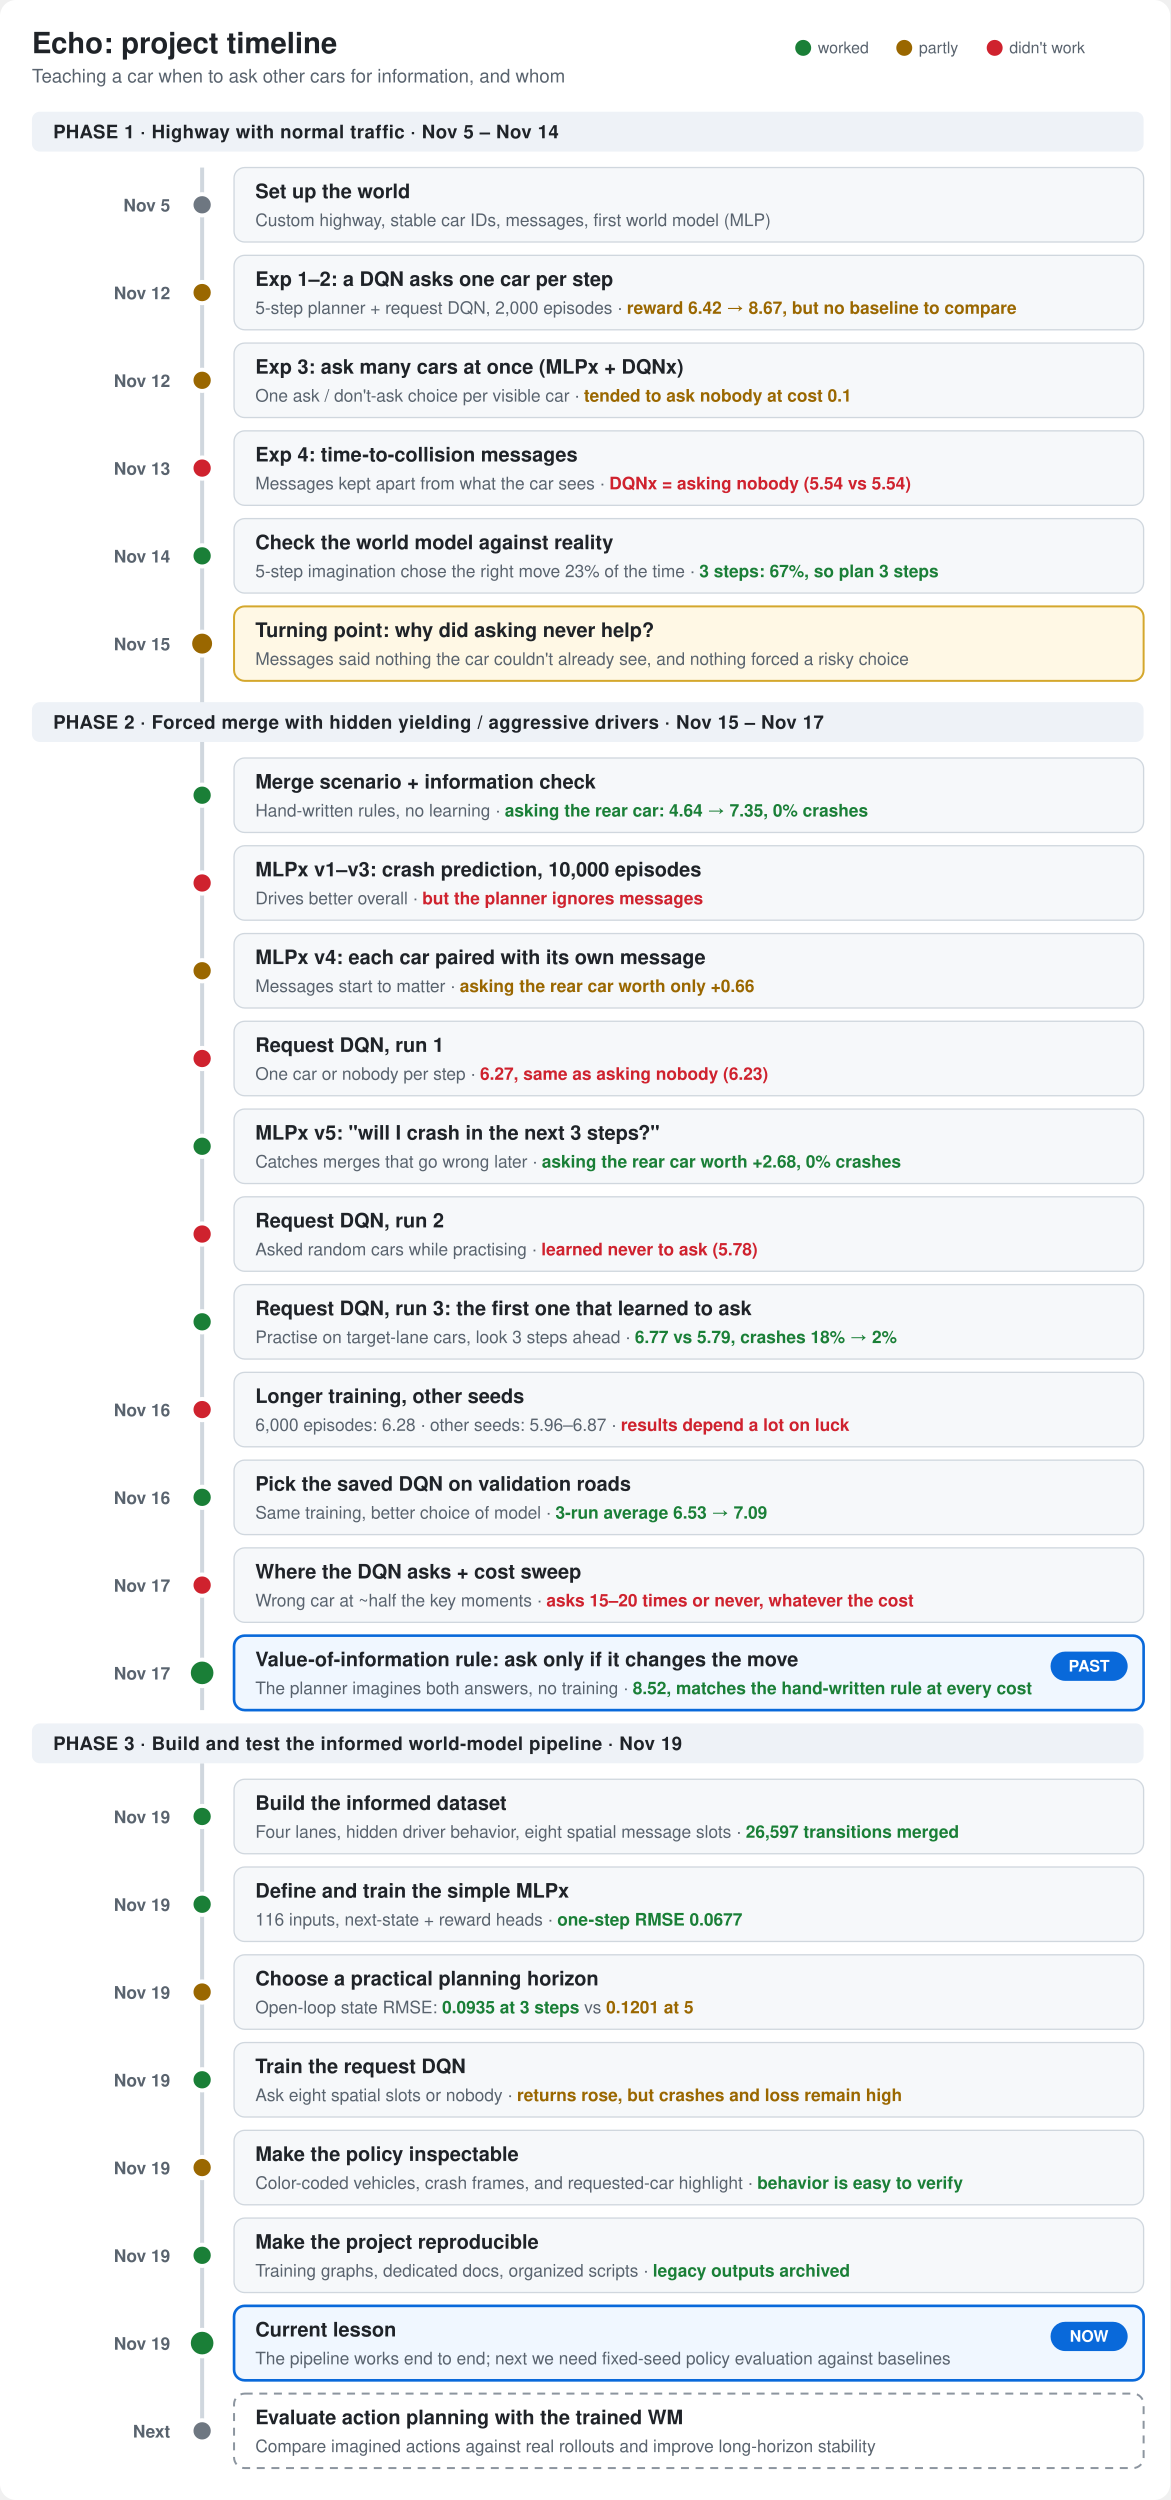
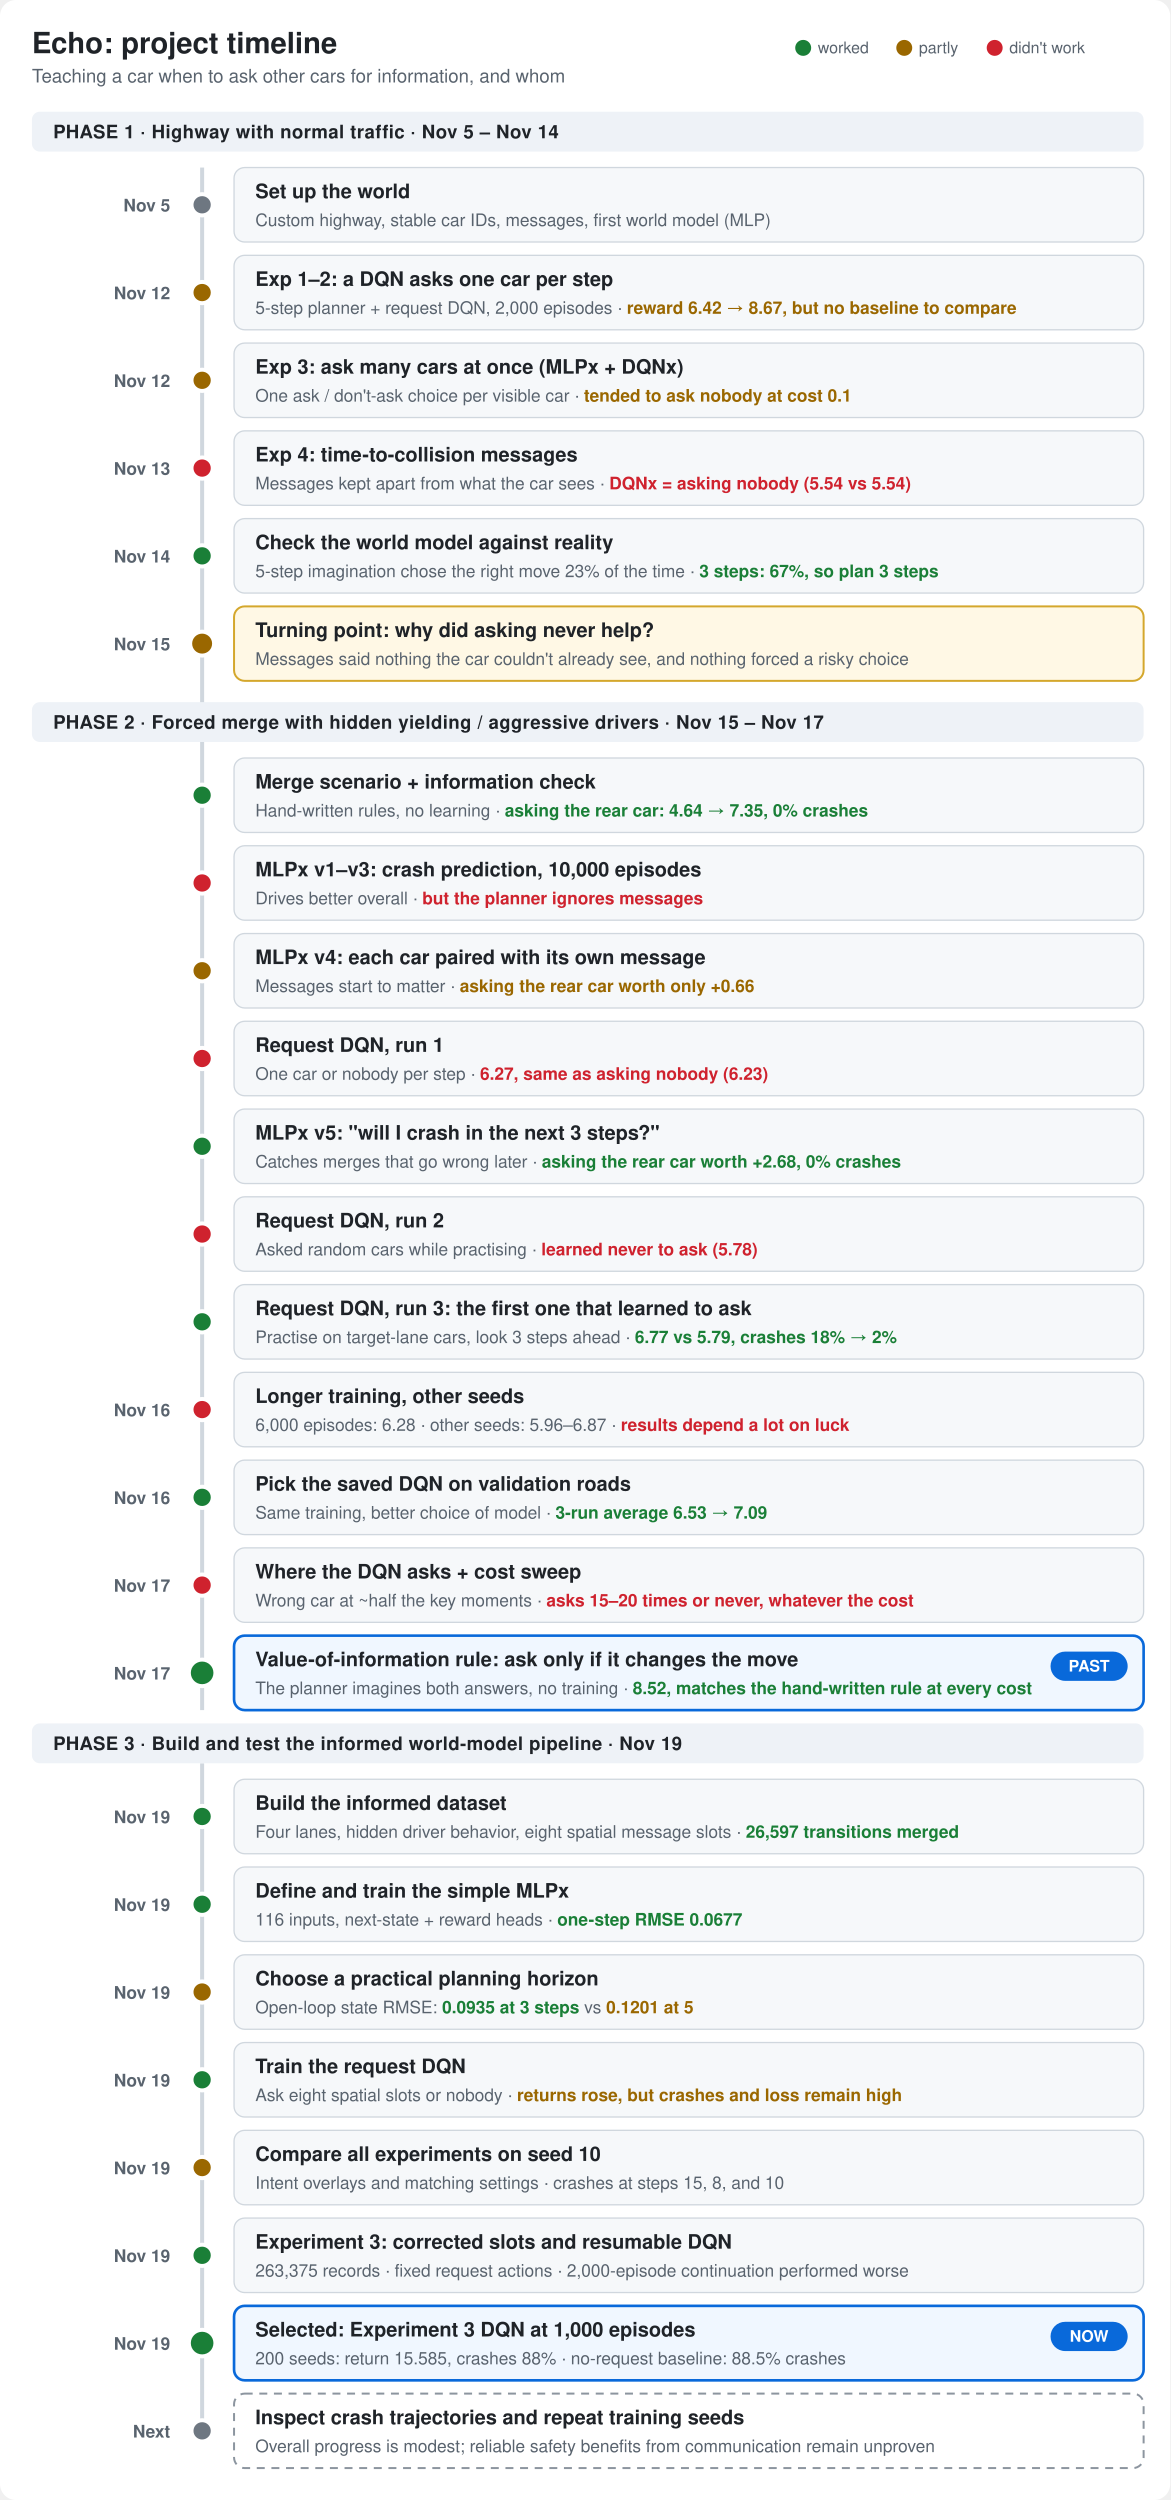
<svg xmlns="http://www.w3.org/2000/svg" width="880" height="1880" viewBox="0 0 880 1880" role="img" aria-labelledby="t d">
  <style>
    text { font-family: -apple-system, "Segoe UI", Helvetica, Arial, sans-serif; }
    .bg { fill: #ffffff; }
    .h1 { font-size: 22px; font-weight: 700; fill: #1f2328; }
    .sub { font-size: 14px; fill: #59636e; }
    .band { fill: #eef2f7; }
    .bandtext { font-size: 14px; font-weight: 700; fill: #1f2328; letter-spacing: .3px; }
    .date { font-size: 13px; font-weight: 600; fill: #59636e; }
    .card { fill: #f6f8fa; stroke: #d0d7de; stroke-width: 1; }
    .turn { fill: #fff8e5; stroke: #d4a72c; stroke-width: 1.5; }
    .now { fill: #f0f7ff; stroke: #0969da; stroke-width: 2; }
    .next { fill: none; stroke: #8c959f; stroke-width: 1.5; stroke-dasharray: 6 5; }
    .title { font-size: 15px; font-weight: 700; fill: #1f2328; }
    .text { font-size: 13px; fill: #59636e; }
    .line { stroke: #d0d7de; stroke-width: 3; }
    .ring { stroke: #ffffff; stroke-width: 3; }
    .good { fill: #1a7f37; } .part { fill: #9a6700; } .bad { fill: #cf222e; } .neutral { fill: #6e7781; } .blue { fill: #0969da; }
    .tgood { font-weight: 600; fill: #1a7f37; }
    .tpart { font-weight: 600; fill: #9a6700; }
    .tbad { font-weight: 600; fill: #cf222e; }
    .legend { font-size: 12px; fill: #59636e; }
    .badge { font-size: 12px; font-weight: 700; fill: #ffffff; }
    @media (prefers-color-scheme: dark) {
      .bg { fill: #0d1117; }
      .h1, .bandtext, .title { fill: #e6edf3; }
      .sub, .date, .text, .legend { fill: #9198a1; }
      .band { fill: #161b22; }
      .card { fill: #161b22; stroke: #30363d; }
      .turn { fill: #2b2111; stroke: #d29922; }
      .now { fill: #0c2d4f; stroke: #4493f8; }
      .next { stroke: #6e7681; }
      .line { stroke: #30363d; }
      .ring { stroke: #0d1117; }
      .good { fill: #3fb950; } .part { fill: #d29922; } .bad { fill: #f85149; } .neutral { fill: #8b949e; } .blue { fill: #1f6feb; }
      .tgood { fill: #3fb950; } .tpart { fill: #d29922; } .tbad { fill: #f85149; }
    }
  </style>
  <rect class="bg" x="0" y="0" width="880" height="1880" rx="12" />
  <text class="h1" x="24" y="40">Echo: project timeline</text>
  <text class="sub" x="24" y="62">Teaching a car when to ask other cars for information, and whom</text>
  <circle class="good" cx="604" cy="36" r="6" />
  <text class="legend" x="615" y="40">worked</text>
  <circle class="part" cx="680" cy="36" r="6" />
  <text class="legend" x="691" y="40">partly</text>
  <circle class="bad" cx="748" cy="36" r="6" />
  <text class="legend" x="759" y="40">didn't work</text>
  <line class="line" x1="152" y1="126" x2="152" y2="1286" />
  <line class="line" x1="152" y1="1326" x2="152" y2="1828" />
  <rect class="band" x="24" y="84" width="836" height="30" rx="6" />
  <text class="bandtext" x="40" y="104">PHASE 1 · Highway with normal traffic · Nov 5 – Nov 14</text>
  <text class="date" x="128" y="159" text-anchor="end">Nov 5</text>
  <rect class="card" x="176" y="126" width="684" height="56" rx="8" />
  <circle class="neutral ring" cx="152" cy="154" r="8" />
  <text class="title" x="192" y="149">Set up the world</text>
  <text class="text" x="192" y="170">Custom highway, stable car IDs, messages, first world model (MLP)</text>
  <text class="date" x="128" y="225" text-anchor="end">Nov 12</text>
  <rect class="card" x="176" y="192" width="684" height="56" rx="8" />
  <circle class="part ring" cx="152" cy="220" r="8" />
  <text class="title" x="192" y="215">Exp 1–2: a DQN asks one car per step</text>
  <text class="text" x="192" y="236">5-step planner + request DQN, 2,000 episodes · <tspan class="tpart">reward 6.42 → 8.67, but no baseline to compare</tspan>
  </text>
  <text class="date" x="128" y="291" text-anchor="end">Nov 12</text>
  <rect class="card" x="176" y="258" width="684" height="56" rx="8" />
  <circle class="part ring" cx="152" cy="286" r="8" />
  <text class="title" x="192" y="281">Exp 3: ask many cars at once (MLPx + DQNx)</text>
  <text class="text" x="192" y="302">One ask / don't-ask choice per visible car · <tspan class="tpart">tended to ask nobody at cost 0.1</tspan>
  </text>
  <text class="date" x="128" y="357" text-anchor="end">Nov 13</text>
  <rect class="card" x="176" y="324" width="684" height="56" rx="8" />
  <circle class="bad ring" cx="152" cy="352" r="8" />
  <text class="title" x="192" y="347">Exp 4: time-to-collision messages</text>
  <text class="text" x="192" y="368">Messages kept apart from what the car sees · <tspan class="tbad">DQNx = asking nobody (5.54 vs 5.54)</tspan>
  </text>
  <text class="date" x="128" y="423" text-anchor="end">Nov 14</text>
  <rect class="card" x="176" y="390" width="684" height="56" rx="8" />
  <circle class="good ring" cx="152" cy="418" r="8" />
  <text class="title" x="192" y="413">Check the world model against reality</text>
  <text class="text" x="192" y="434">5-step imagination chose the right move 23% of the time · <tspan class="tgood">3 steps: 67%, so plan 3 steps</tspan>
  </text>
  <text class="date" x="128" y="489" text-anchor="end">Nov 15</text>
  <rect class="turn" x="176" y="456" width="684" height="56" rx="8" />
  <circle class="part ring" cx="152" cy="484" r="9" />
  <text class="title" x="192" y="479">Turning point: why did asking never help?</text>
  <text class="text" x="192" y="500">Messages said nothing the car couldn't already see, and nothing forced a risky choice</text>
  <rect class="band" x="24" y="528" width="836" height="30" rx="6" />
  <text class="bandtext" x="40" y="548">PHASE 2 · Forced merge with hidden yielding / aggressive drivers · Nov 15 – Nov 17</text>
  <rect class="card" x="176" y="570" width="684" height="56" rx="8" />
  <circle class="good ring" cx="152" cy="598" r="8" />
  <text class="title" x="192" y="593">Merge scenario + information check</text>
  <text class="text" x="192" y="614">Hand-written rules, no learning · <tspan class="tgood">asking the rear car: 4.64 → 7.35, 0% crashes</tspan>
  </text>
  <rect class="card" x="176" y="636" width="684" height="56" rx="8" />
  <circle class="bad ring" cx="152" cy="664" r="8" />
  <text class="title" x="192" y="659">MLPx v1–v3: crash prediction, 10,000 episodes</text>
  <text class="text" x="192" y="680">Drives better overall · <tspan class="tbad">but the planner ignores messages</tspan>
  </text>
  <rect class="card" x="176" y="702" width="684" height="56" rx="8" />
  <circle class="part ring" cx="152" cy="730" r="8" />
  <text class="title" x="192" y="725">MLPx v4: each car paired with its own message</text>
  <text class="text" x="192" y="746">Messages start to matter · <tspan class="tpart">asking the rear car worth only +0.66</tspan>
  </text>
  <rect class="card" x="176" y="768" width="684" height="56" rx="8" />
  <circle class="bad ring" cx="152" cy="796" r="8" />
  <text class="title" x="192" y="791">Request DQN, run 1</text>
  <text class="text" x="192" y="812">One car or nobody per step · <tspan class="tbad">6.27, same as asking nobody (6.23)</tspan>
  </text>
  <rect class="card" x="176" y="834" width="684" height="56" rx="8" />
  <circle class="good ring" cx="152" cy="862" r="8" />
  <text class="title" x="192" y="857">MLPx v5: "will I crash in the next 3 steps?"</text>
  <text class="text" x="192" y="878">Catches merges that go wrong later · <tspan class="tgood">asking the rear car worth +2.68, 0% crashes</tspan>
  </text>
  <rect class="card" x="176" y="900" width="684" height="56" rx="8" />
  <circle class="bad ring" cx="152" cy="928" r="8" />
  <text class="title" x="192" y="923">Request DQN, run 2</text>
  <text class="text" x="192" y="944">Asked random cars while practising · <tspan class="tbad">learned never to ask (5.78)</tspan>
  </text>
  <rect class="card" x="176" y="966" width="684" height="56" rx="8" />
  <circle class="good ring" cx="152" cy="994" r="8" />
  <text class="title" x="192" y="989">Request DQN, run 3: the first one that learned to ask</text>
  <text class="text" x="192" y="1010">Practise on target-lane cars, look 3 steps ahead · <tspan class="tgood">6.77 vs 5.79, crashes 18% → 2%</tspan>
  </text>
  <text class="date" x="128" y="1065" text-anchor="end">Nov 16</text>
  <rect class="card" x="176" y="1032" width="684" height="56" rx="8" />
  <circle class="bad ring" cx="152" cy="1060" r="8" />
  <text class="title" x="192" y="1055">Longer training, other seeds</text>
  <text class="text" x="192" y="1076">6,000 episodes: 6.28 · other seeds: 5.96–6.87 · <tspan class="tbad">results depend a lot on luck</tspan>
  </text>
  <text class="date" x="128" y="1131" text-anchor="end">Nov 16</text>
  <rect class="card" x="176" y="1098" width="684" height="56" rx="8" />
  <circle class="good ring" cx="152" cy="1126" r="8" />
  <text class="title" x="192" y="1121">Pick the saved DQN on validation roads</text>
  <text class="text" x="192" y="1142">Same training, better choice of model · <tspan class="tgood">3-run average 6.53 → 7.09</tspan>
  </text>
  <text class="date" x="128" y="1197" text-anchor="end">Nov 17</text>
  <rect class="card" x="176" y="1164" width="684" height="56" rx="8" />
  <circle class="bad ring" cx="152" cy="1192" r="8" />
  <text class="title" x="192" y="1187">Where the DQN asks + cost sweep</text>
  <text class="text" x="192" y="1208">Wrong car at ~half the key moments · <tspan class="tbad">asks 15–20 times or never, whatever the cost</tspan>
  </text>
  <text class="date" x="128" y="1263" text-anchor="end">Nov 17</text>
  <rect class="now" x="176" y="1230" width="684" height="56" rx="8" />
  <circle class="good ring" cx="152" cy="1258" r="10" />
  <text class="title" x="192" y="1253">Value-of-information rule: ask only if it changes the move</text>
  <text class="text" x="192" y="1274">The planner imagines both answers, no training · <tspan class="tgood">8.52, matches the hand-written rule at every cost</tspan>
  </text>
  <rect class="blue" x="790" y="1242" width="58" height="22" rx="11" />
  <text class="badge" x="819" y="1257" text-anchor="middle">PAST</text>
  <rect class="band" x="24" y="1296" width="836" height="30" rx="6" />
  <text class="bandtext" x="40" y="1316">PHASE 3 · Build and test the informed world-model pipeline · Nov 19</text>
  <text class="date" x="128" y="1371" text-anchor="end">Nov 19</text>
  <rect class="card" x="176" y="1338" width="684" height="56" rx="8" />
  <circle class="good ring" cx="152" cy="1366" r="8" />
  <text class="title" x="192" y="1361">Build the informed dataset</text>
  <text class="text" x="192" y="1382">Four lanes, hidden driver behavior, eight spatial message slots · <tspan class="tgood">26,597 transitions merged</tspan>
  </text>
  <text class="date" x="128" y="1437" text-anchor="end">Nov 19</text>
  <rect class="card" x="176" y="1404" width="684" height="56" rx="8" />
  <circle class="good ring" cx="152" cy="1432" r="8" />
  <text class="title" x="192" y="1427">Define and train the simple MLPx</text>
  <text class="text" x="192" y="1448">116 inputs, next-state + reward heads · <tspan class="tgood">one-step RMSE 0.0677</tspan>
  </text>
  <text class="date" x="128" y="1503" text-anchor="end">Nov 19</text>
  <rect class="card" x="176" y="1470" width="684" height="56" rx="8" />
  <circle class="part ring" cx="152" cy="1498" r="8" />
  <text class="title" x="192" y="1493">Choose a practical planning horizon</text>
  <text class="text" x="192" y="1514">Open-loop state RMSE: <tspan class="tgood">0.0935 at 3 steps</tspan> vs <tspan class="tpart">0.1201 at 5</tspan>
  </text>
  <text class="date" x="128" y="1569" text-anchor="end">Nov 19</text>
  <rect class="card" x="176" y="1536" width="684" height="56" rx="8" />
  <circle class="good ring" cx="152" cy="1564" r="8" />
  <text class="title" x="192" y="1559">Train the request DQN</text>
  <text class="text" x="192" y="1580">Ask eight spatial slots or nobody · <tspan class="tpart">returns rose, but crashes and loss remain high</tspan>
  </text>
  <text class="date" x="128" y="1635" text-anchor="end">Nov 19</text>
  <rect class="card" x="176" y="1602" width="684" height="56" rx="8" />
  <circle class="part ring" cx="152" cy="1630" r="8" />
-   <text class="title" x="192" y="1625">Make the policy inspectable</text>
-   <text class="text" x="192" y="1646">Color-coded vehicles, crash frames, and requested-car highlight · <tspan class="tgood">behavior is easy to verify</tspan>
-   </text>
+   <text class="title" x="192" y="1625">Compare all experiments on seed 10</text>
+   <text class="text" x="192" y="1646">Intent overlays and matching settings · crashes at steps 15, 8, and 10</text>
  <text class="date" x="128" y="1701" text-anchor="end">Nov 19</text>
  <rect class="card" x="176" y="1668" width="684" height="56" rx="8" />
  <circle class="good ring" cx="152" cy="1696" r="8" />
-   <text class="title" x="192" y="1691">Make the project reproducible</text>
-   <text class="text" x="192" y="1712">Training graphs, dedicated docs, organized scripts · <tspan class="tgood">legacy outputs archived</tspan>
-   </text>
+   <text class="title" x="192" y="1691">Experiment 3: corrected slots and resumable DQN</text>
+   <text class="text" x="192" y="1712">263,375 records · fixed request actions · 2,000-episode continuation performed worse</text>
  <text class="date" x="128" y="1767" text-anchor="end">Nov 19</text>
  <rect class="now" x="176" y="1734" width="684" height="56" rx="8" />
  <circle class="good ring" cx="152" cy="1762" r="10" />
-   <text class="title" x="192" y="1757">Current lesson</text>
-   <text class="text" x="192" y="1778">The pipeline works end to end; next we need fixed-seed policy evaluation against baselines</text>
+   <text class="title" x="192" y="1757">Selected: Experiment 3 DQN at 1,000 episodes</text>
+   <text class="text" x="192" y="1778">200 seeds: return 15.585, crashes 88% · no-request baseline: 88.5% crashes</text>
  <rect class="blue" x="790" y="1746" width="58" height="22" rx="11" />
  <text class="badge" x="819" y="1761" text-anchor="middle">NOW</text>
  <text class="date" x="128" y="1833" text-anchor="end">Next</text>
  <rect class="next" x="176" y="1800" width="684" height="56" rx="8" />
  <circle class="neutral ring" cx="152" cy="1828" r="8" />
-   <text class="title" x="192" y="1823">Evaluate action planning with the trained WM</text>
-   <text class="text" x="192" y="1844">Compare imagined actions against real rollouts and improve long-horizon stability</text>
+   <text class="title" x="192" y="1823">Inspect crash trajectories and repeat training seeds</text>
+   <text class="text" x="192" y="1844">Overall progress is modest; reliable safety benefits from communication remain unproven</text>
</svg>
